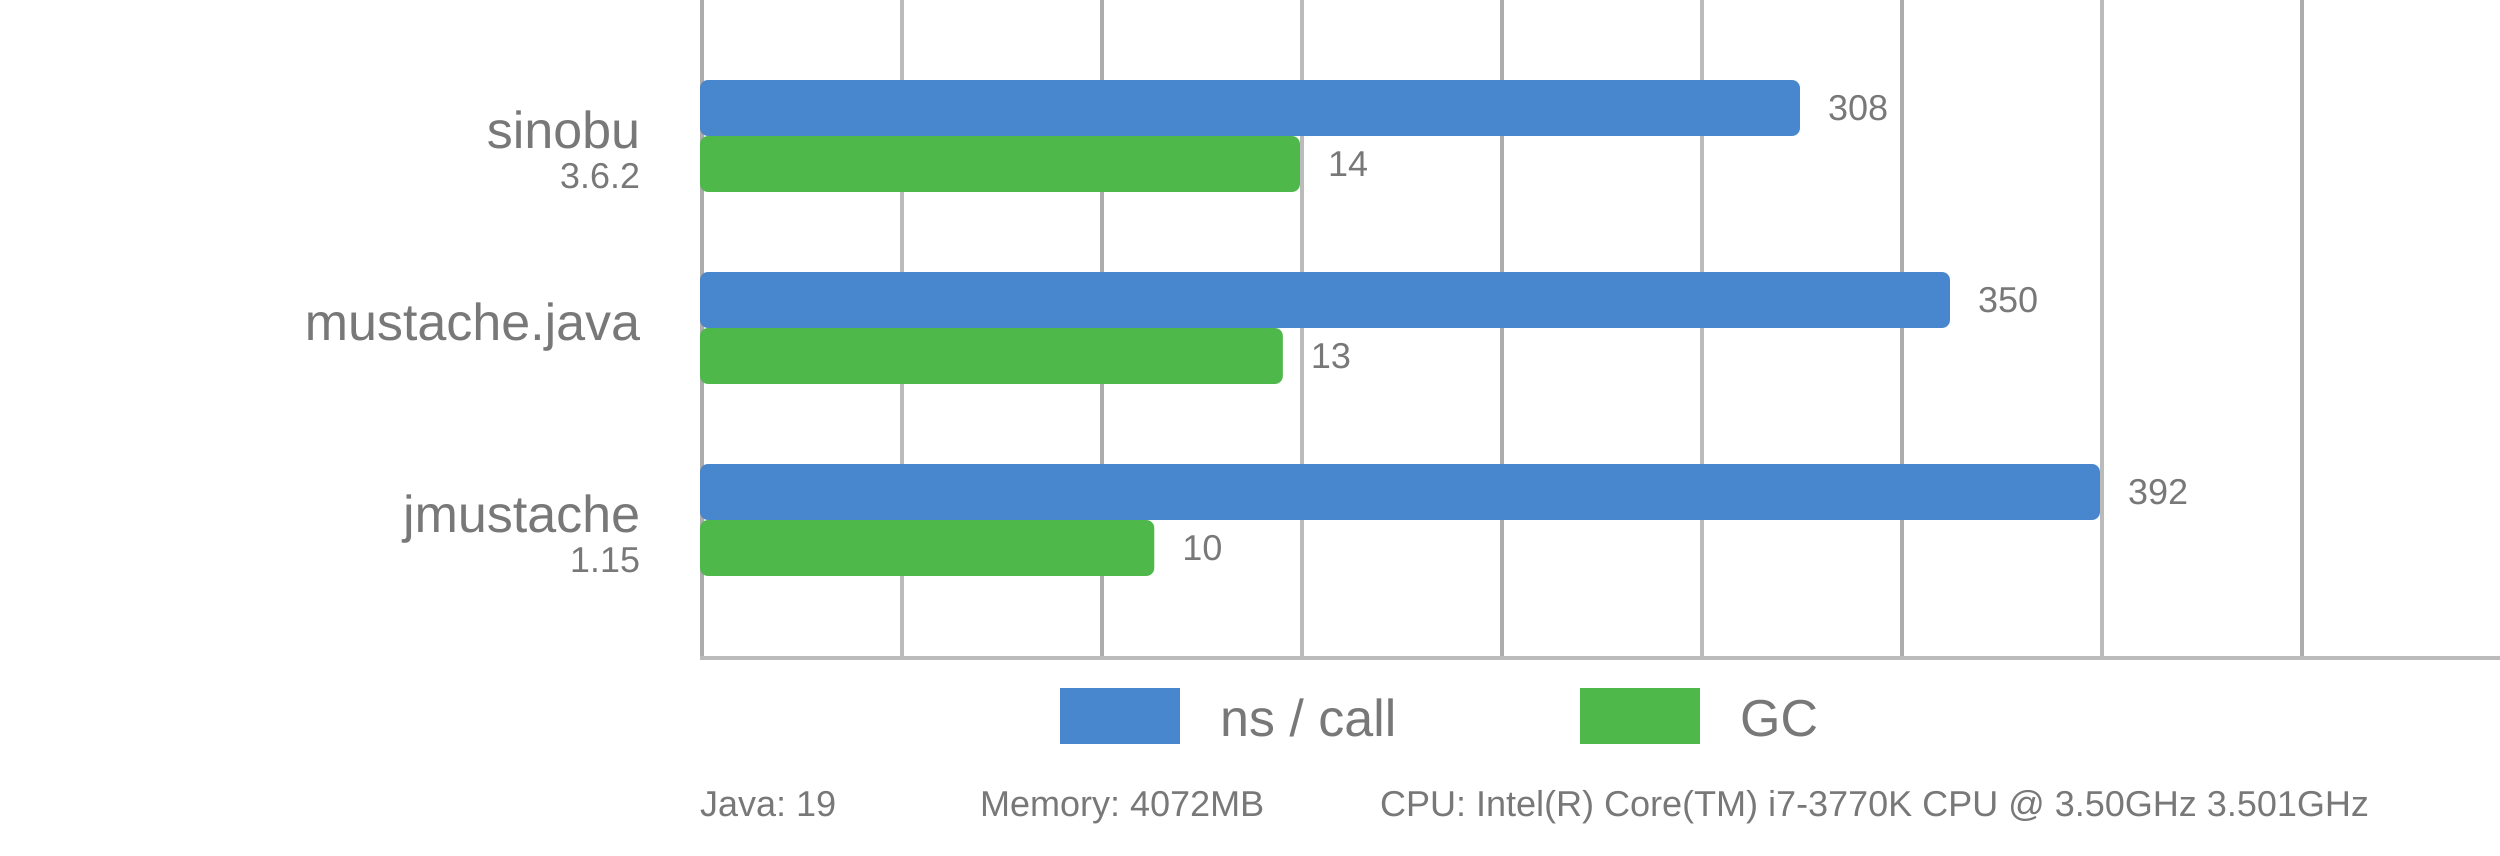
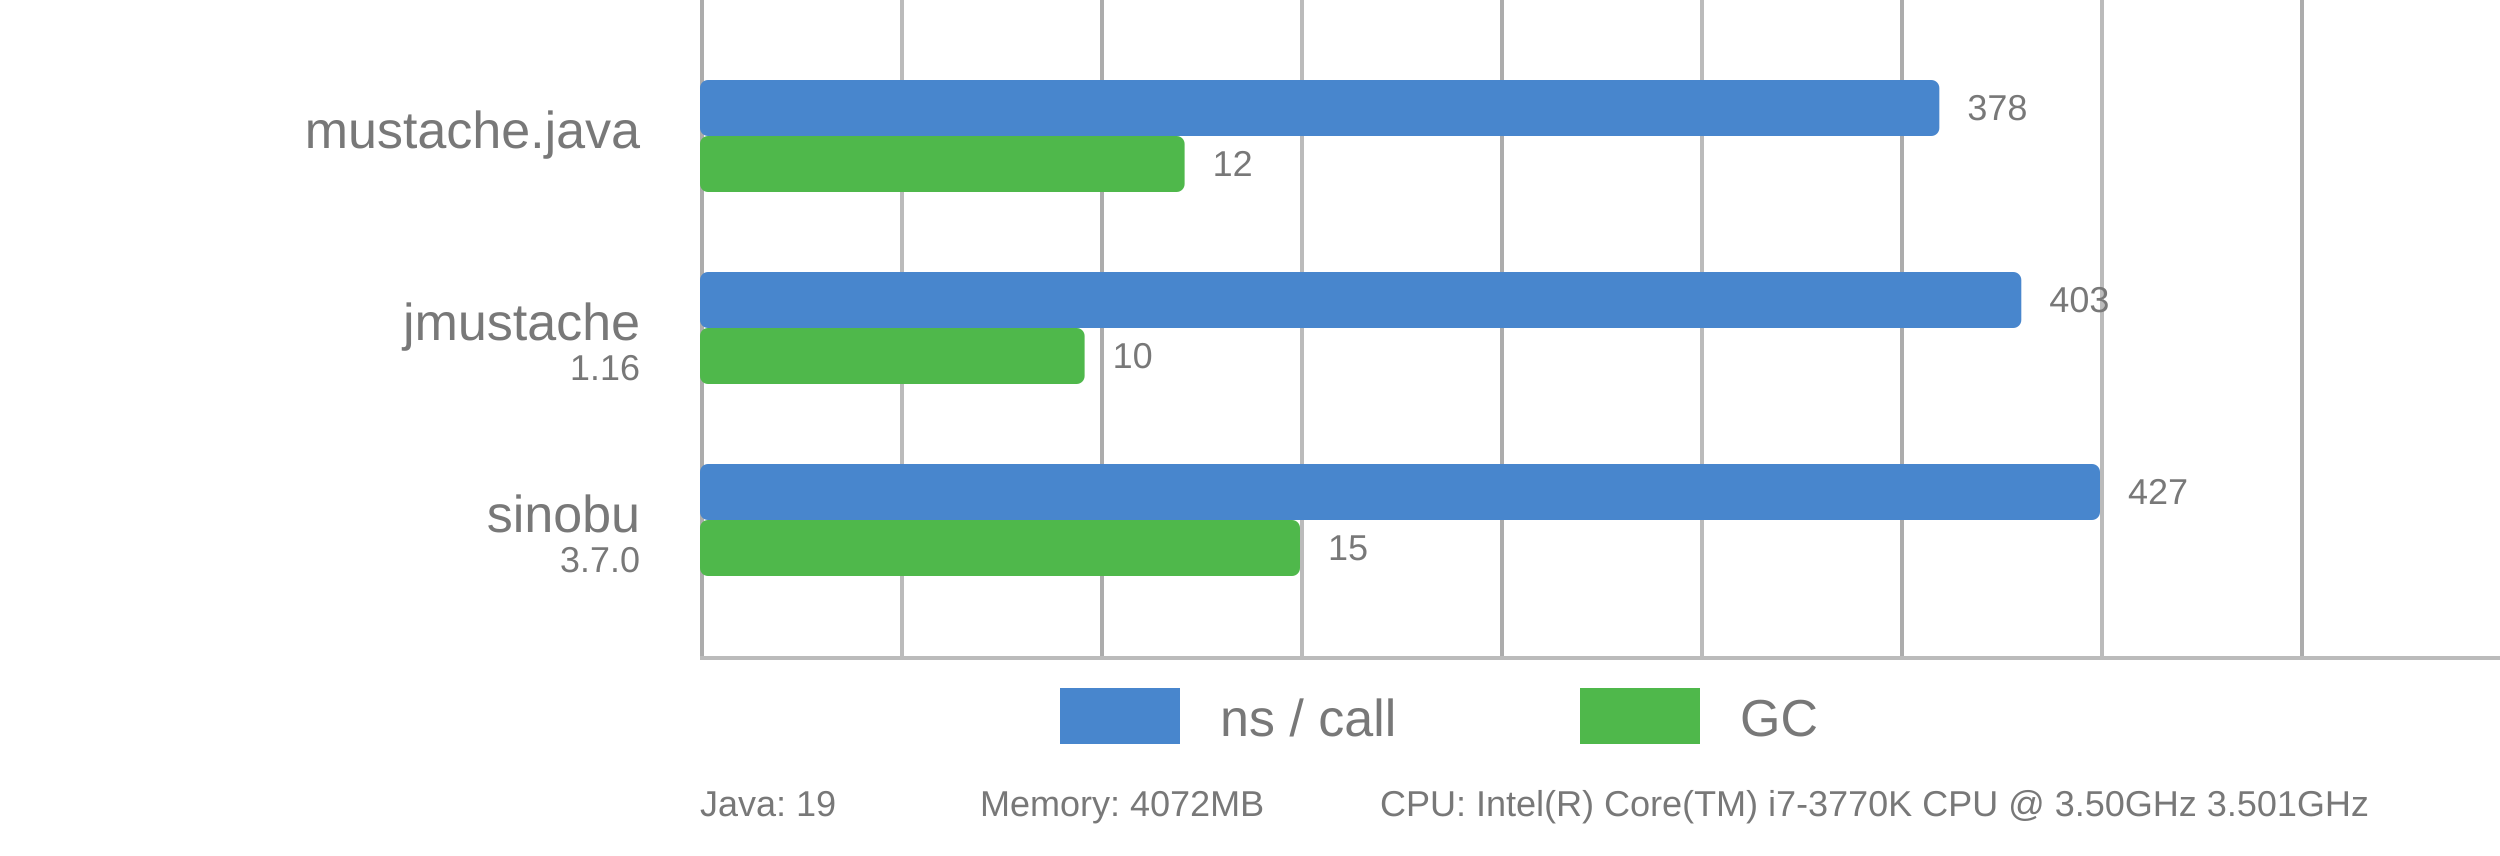
<svg xmlns="http://www.w3.org/2000/svg" viewBox="0 0 625 214">
  <style>
      text {
          font-family: Arial;
          font-size: 13px;
          fill: #787878;
      }

      .desc {
          font-size: 9px;
      }

      .vline {
          fill: #acacac;
          stroke: none;
          stroke-width: 0;
      }

      .subline {
          fill: #bbb;
          stroke: none;
          stroke-width: 0;
      }

      .call {
          fill: #4886CD;
          stroke-linejoin: round;
          height: 14px;
      }

      .gc {
          fill: #4FB84B;
          stroke-linejoin: round;
          height: 14px;
      }
  </style>
  <g>
    <rect x="175" y="0" width="1" height="164" class="vline" />
    <rect x="275" y="0" width="1" height="164" class="vline" />
    <rect x="375" y="0" width="1" height="164" class="vline" />
    <rect x="475" y="0" width="1" height="164" class="vline" />
    <rect x="575" y="0" width="1" height="164" class="vline" />
    <rect x="225" y="0" width="1" height="164" class="subline" />
    <rect x="325" y="0" width="1" height="164" class="subline" />
    <rect x="425" y="0" width="1" height="164" class="subline" />
    <rect x="525" y="0" width="1" height="164" class="subline" />
    <rect x="175" y="164" width="450" height="1" class="subline" />
    <rect x="265" y="172" width="30" class="call" />
    <text x="305" y="184">ns / call</text>
    <rect x="395" y="172" width="30" class="gc" />
    <text x="435" y="184">GC</text>
  </g>
-   <rect x="175" y="20" width="275" rx="2" ry="2" class="call" />
-   <rect x="175" y="34" width="150" rx="2" ry="2" class="gc" />
-   <text x="160" y="37" text-anchor="end">sinobu</text>
-   <text x="160" y="47" text-anchor="end" class="desc">3.6.2</text>
-   <text x="457" y="30" class="desc">308</text>
-   <text x="332" y="44" class="desc">14</text>
-   <rect x="175" y="68" width="312.5" rx="2" ry="2" class="call" />
-   <rect x="175" y="82" width="145.714" rx="2" ry="2" class="gc" />
-   <text x="160" y="85" text-anchor="end">mustache.java</text>
-   <text x="160" y="95" text-anchor="end" class="desc" />
-   <text x="494.5" y="78" class="desc">350</text>
-   <text x="327.714" y="92" class="desc">13</text>
+   <rect x="175" y="20" width="309.836" rx="2" ry="2" class="call" />
+   <rect x="175" y="34" width="121.154" rx="2" ry="2" class="gc" />
+   <text x="160" y="37" text-anchor="end">mustache.java</text>
+   <text x="160" y="47" text-anchor="end" class="desc" />
+   <text x="491.836" y="30" class="desc">378</text>
+   <text x="303.154" y="44" class="desc">12</text>
+   <rect x="175" y="68" width="330.328" rx="2" ry="2" class="call" />
+   <rect x="175" y="82" width="96.154" rx="2" ry="2" class="gc" />
+   <text x="160" y="85" text-anchor="end">jmustache</text>
+   <text x="160" y="95" text-anchor="end" class="desc">1.16</text>
+   <text x="512.328" y="78" class="desc">403</text>
+   <text x="278.154" y="92" class="desc">10</text>
  <rect x="175" y="116" width="350" rx="2" ry="2" class="call" />
-   <rect x="175" y="130" width="113.571" rx="2" ry="2" class="gc" />
-   <text x="160" y="133" text-anchor="end">jmustache</text>
-   <text x="160" y="143" text-anchor="end" class="desc">1.15</text>
-   <text x="532" y="126" class="desc">392</text>
-   <text x="295.571" y="140" class="desc">10</text>
+   <rect x="175" y="130" width="150" rx="2" ry="2" class="gc" />
+   <text x="160" y="133" text-anchor="end">sinobu</text>
+   <text x="160" y="143" text-anchor="end" class="desc">3.7.0</text>
+   <text x="532" y="126" class="desc">427</text>
+   <text x="332" y="140" class="desc">15</text>
  <text x="175" y="204" class="desc">Java: 19</text>
  <text x="245" y="204" class="desc">Memory: 4072MB</text>
  <text x="345" y="204" class="desc">CPU: Intel(R) Core(TM) i7-3770K CPU @ 3.50GHz 3.501GHz</text>
</svg>
